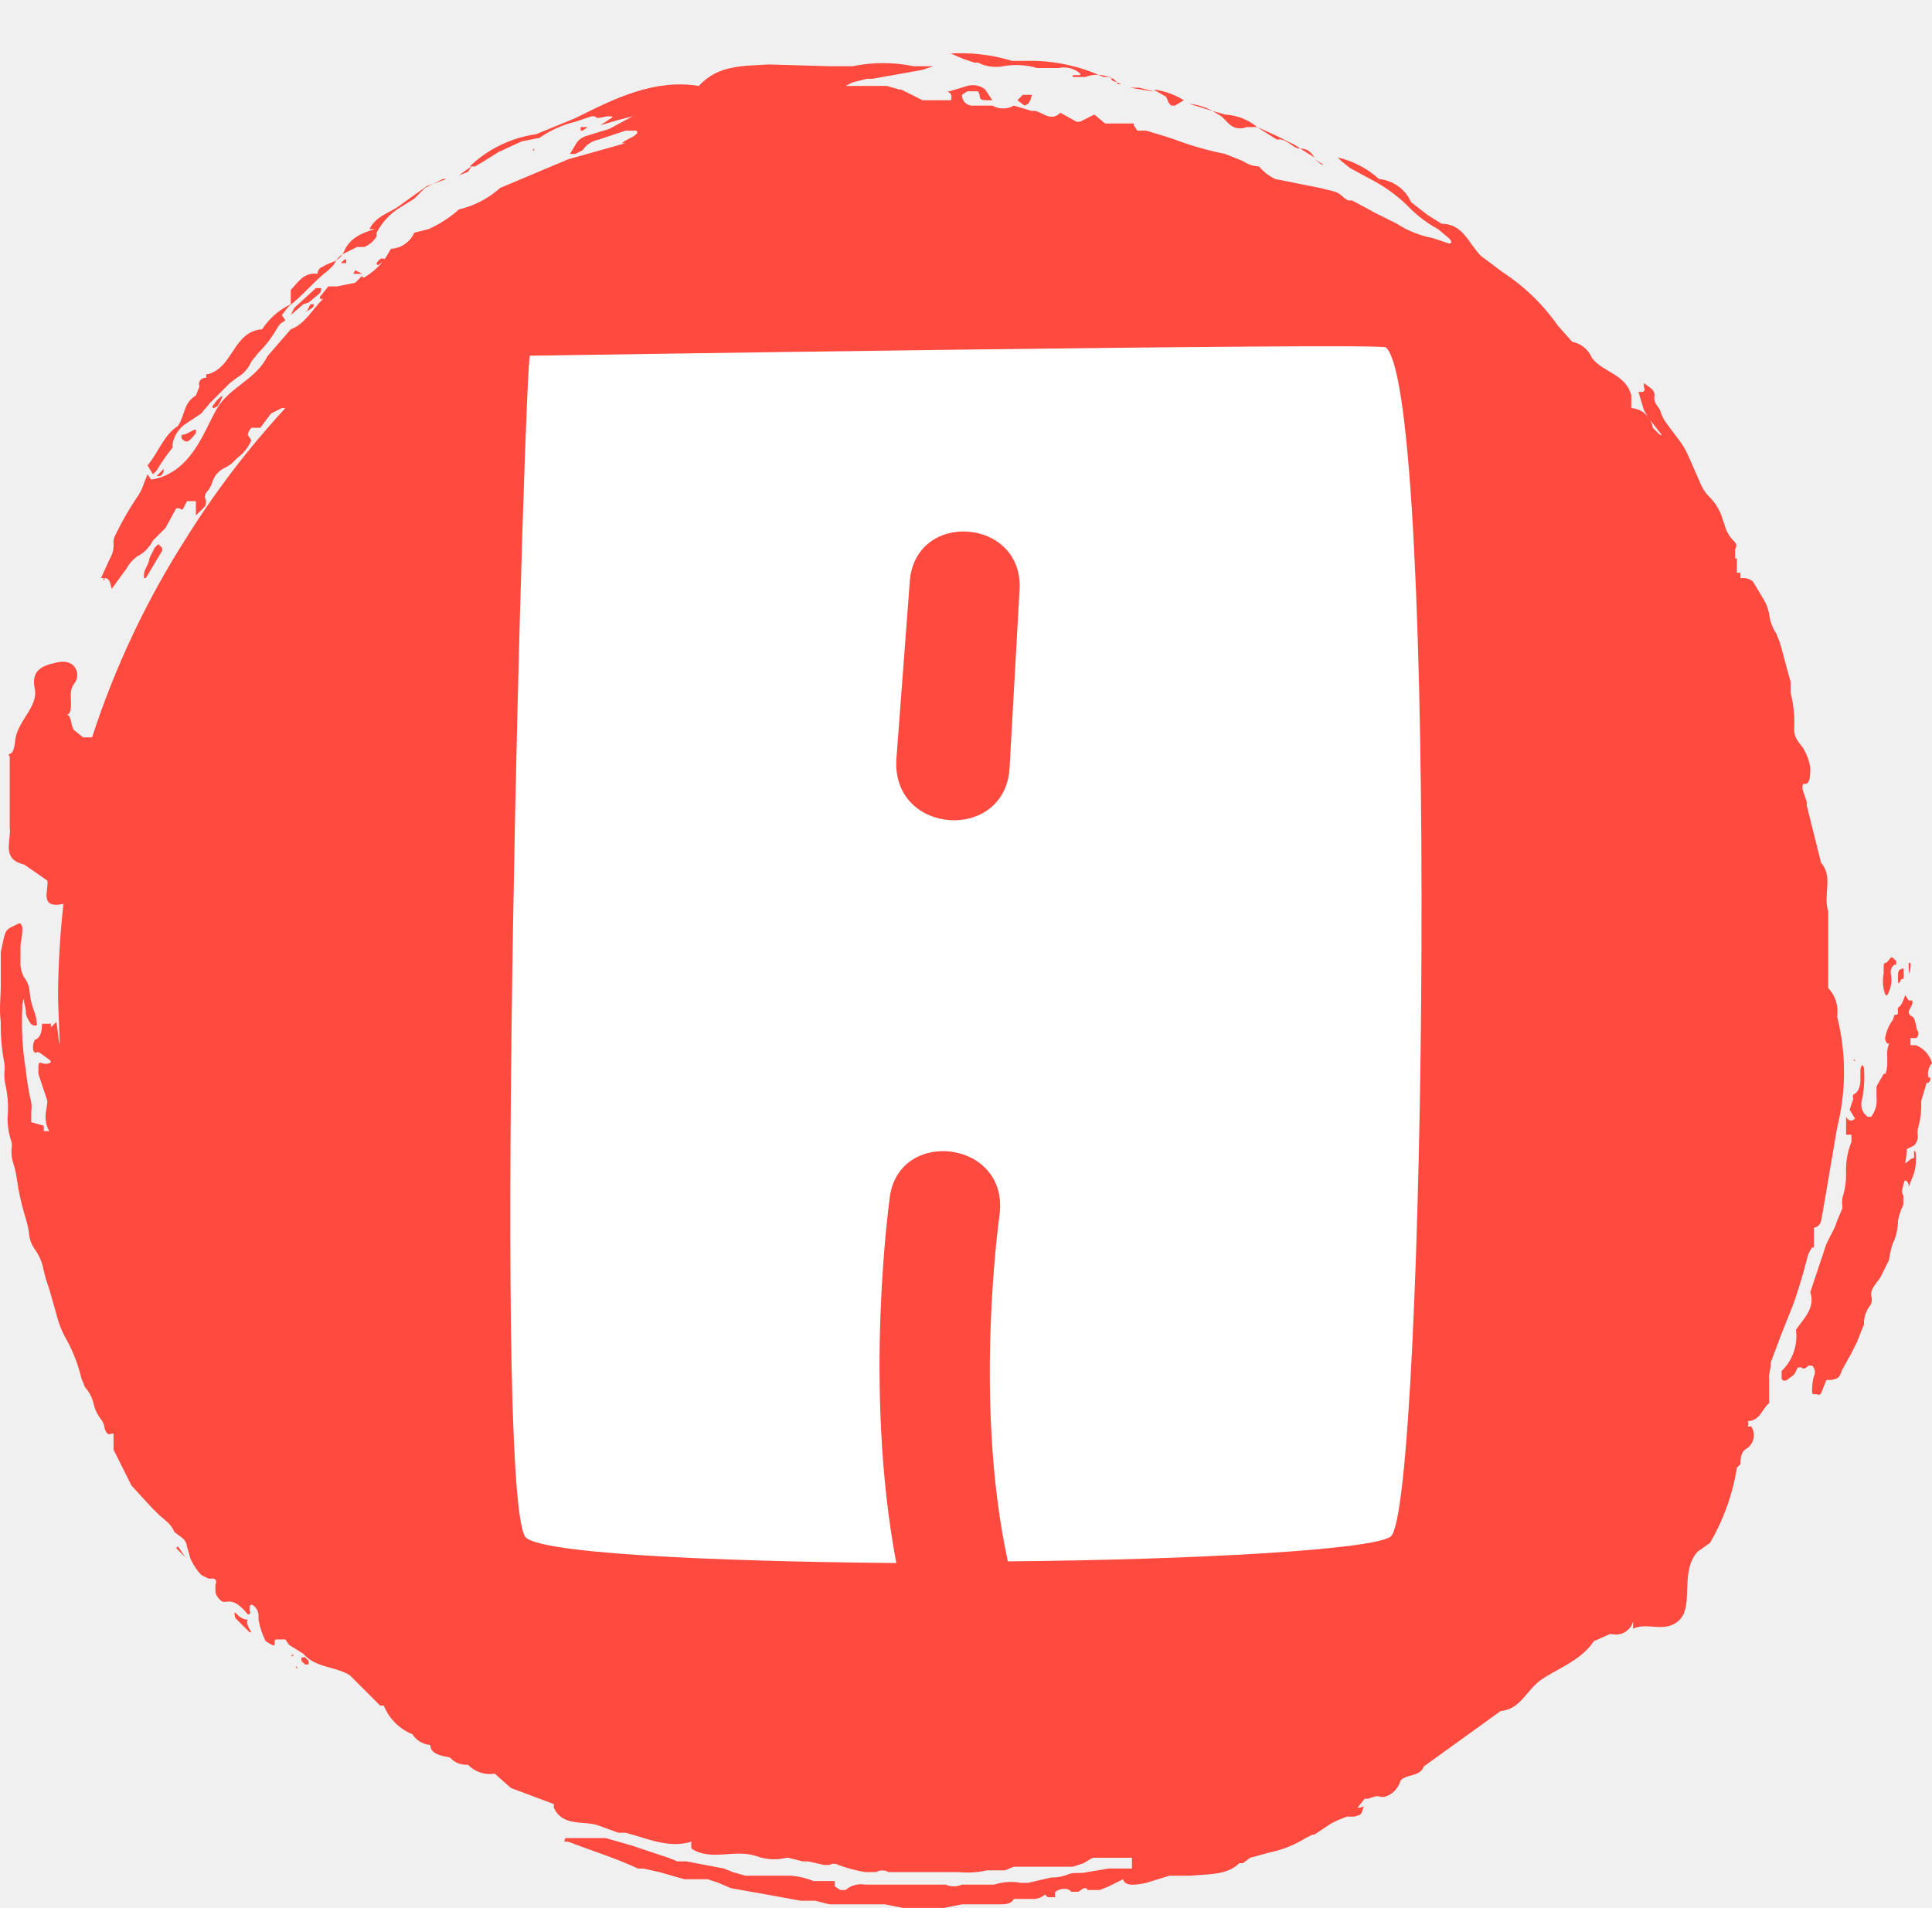
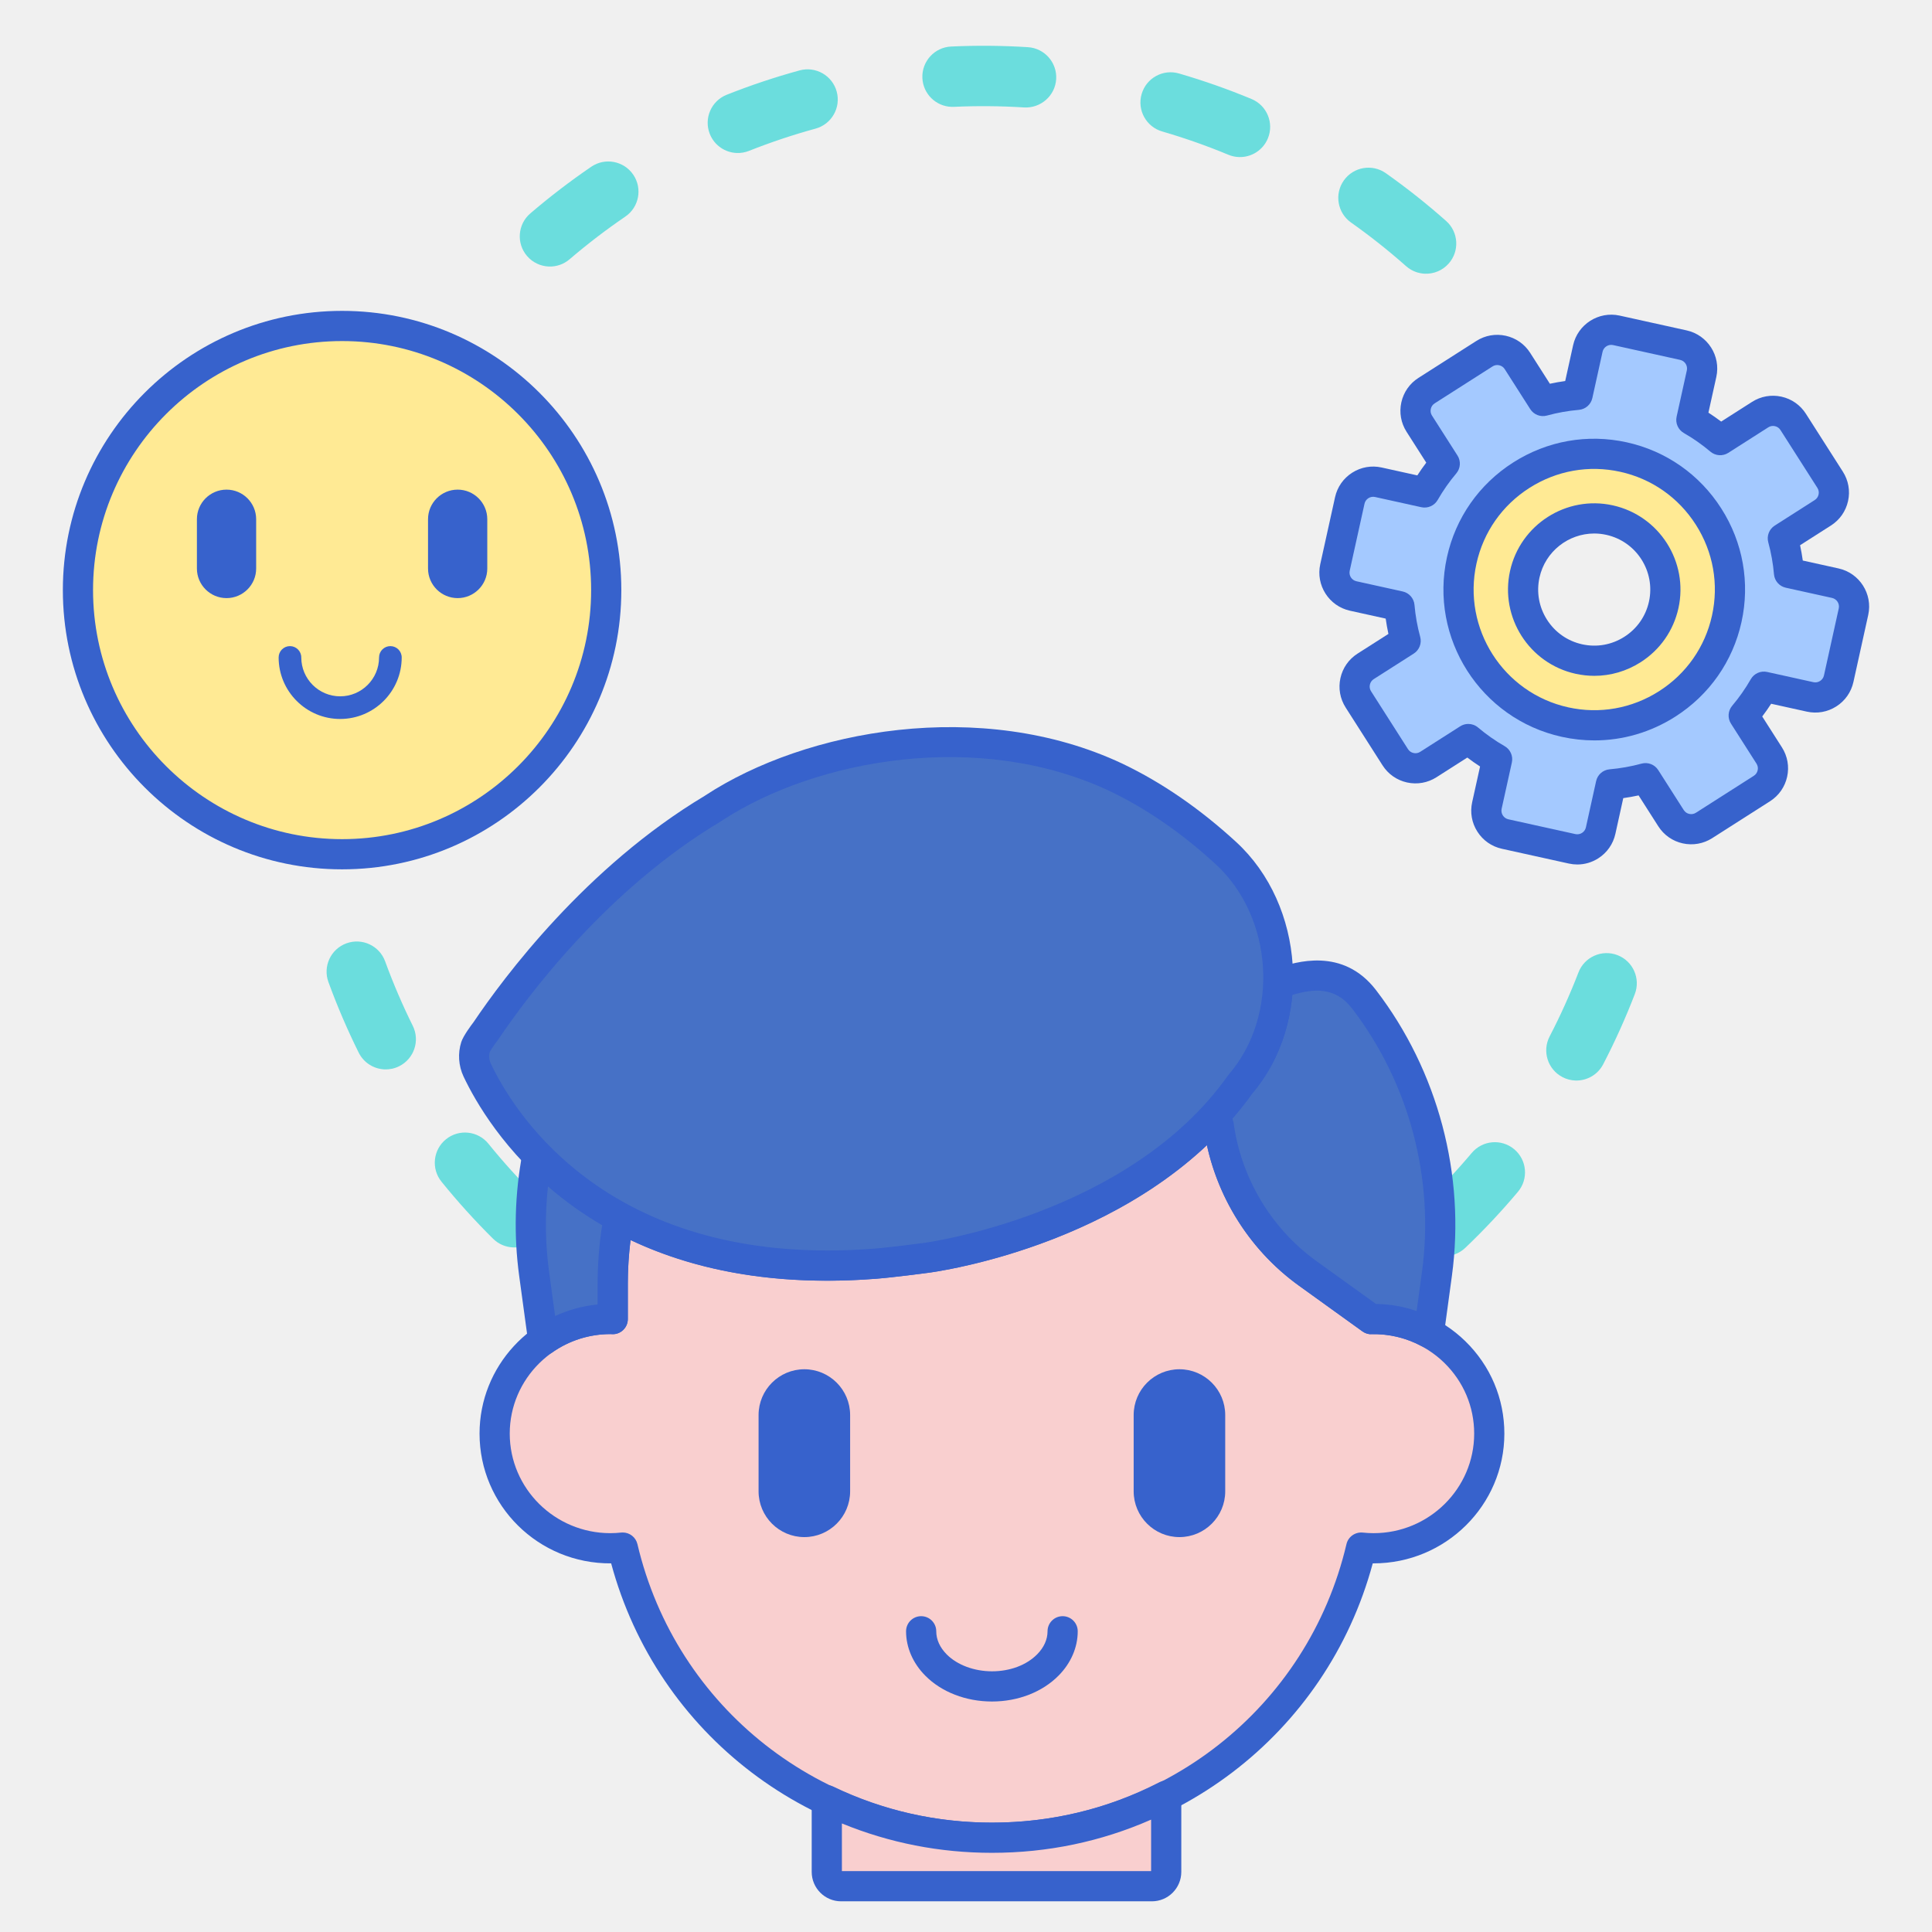
- <svg xmlns="http://www.w3.org/2000/svg" width="308.761" height="304.916" viewBox="0 0 106.008 104.687" class="css-1j8o68f" version="1.1" id="svg23">
-   <defs id="SvgjsDefs2684" />
-   <g id="SvgjsG2685" featurekey="rootContainer" transform="matrix(0.9820593,0,0,0.9820593,-0.05456052,0)" fill="#ff4a3f">
-     <g id="g17">
-       <path d="M19.8 15.3h.5l-.4-.2zm.5.1zm.8-.7c0 .1 0 .1.1.1l.4-.3c-.2-.1-.3-.1-.5.2zm.4-.2zm-4.1 2.3zm-.2.6l.3-.2c.1-.1.1-.2.1-.2h-.2l-.2.4c-.1-.1-.1 0 0 0zm2.2-2.9h-.1l-.2.2h.3zm-2.1 2.4l.6-.5c.1-.1.1-.2.1-.3h-.3l-1.2 1.1-.2.4.7-.6zm-1.1.8z" id="path3" />
-       <path d="M9.7 25v-.2a1.7 1.7 0 0 1 .7-1.1l.9-.6.5-.6.7-.7.4-.4.4-.3a1.9 1.9 0 0 0 .8-.9l.4-.5a5.9 5.9 0 0 0 1-1.3l.2-.3.3-.2-.2-.3.4-.5c.8-.6 1.4-1.4 2.2-2l.3-.3a1.4 1.4 0 0 1 .5-.6l.8-.4h.4a1.4 1.4 0 0 0 .7-.6V13a3.5 3.5 0 0 1 1.3-1.4l.8-.5.2-.2.4-.4 1-.5h.2l-1.1.4-1.4 1c-.6.5-1.4.6-1.8 1.4h.3c-.7.2-1.4.5-1.7 1.2s-.8.6-1.2.9a.4.4 0 0 0-.3.4c-.8-.1-1.1.5-1.5.9v.8a3.9 3.9 0 0 0-1.6 1.4c-1.6.1-1.6 2.1-3 2.5h-.1a.2.2 0 0 0 0 .2c-.3 0-.5.2-.4.5l-.2.5c-.7.4-.6 1.1-1 1.7-.8.5-1.1 1.5-1.7 2.2l.3.5.2-.2a11.6 11.6 0 0 1 .9-1.3zM53.9 3.3l.6.2h.2a2.2 2.2 0 0 0 1.4.2 4.1 4.1 0 0 1 1.9.1h1.2a1.4 1.4 0 0 1 1.2.3.1.1 0 0 1 0 .1H60a.1.1 0 0 0 0 .1h.7a1.8 1.8 0 0 1 1.3 0c.2 0 .1.1.2.2l.5.2h-.2c-.2-.4-.5-.4-.8-.4a9.7 9.7 0 0 0-4.3-.9h-.8A9.8 9.8 0 0 0 53 3h.2zm7.3 3.1zM50.3 4.7zm10.9 1.7h.2-.2zM19 14.7zm32.1-10zm17.6 2.2a.9.9 0 0 0 1 .2h.6a3.1 3.1 0 0 0-1.8-.7l-.7-.2.5.3zm-3.4-1.3c0 .1.1.2.2.3h.2l.5-.3a4.2 4.2 0 0 0-1.7-.6l.7.4zm7.4 2.7l.8.5c-.2-.3-.4-.5-.8-.5z" id="path5" />
-       <path d="M99 76.1l.6-1.6.6-1.5c.2-.5.6-1.8.8-2.6a1.7 1.7 0 0 1 .3-.7h.1v-1.1c.5-.1.4-.6.5-.9l.8-4.7a12.7 12.7 0 0 0 0-6.2 1.9 1.9 0 0 0-.5-1.6v-4.3c-.3-.9.3-1.9-.4-2.7L101 45a.4.4 0 0 0 0-.2l-.2-.6a.5.5 0 0 1 0-.4h.1c.3 0 .3-.5.3-.9a3 3 0 0 0-.4-1.1l-.3-.4a1.1 1.1 0 0 1-.2-.7 6.7 6.7 0 0 0-.2-2v-.6c-.2-.7-.4-1.5-.6-2.2l-.2-.5a2.5 2.5 0 0 1-.4-1.1 2.5 2.5 0 0 0-.3-.8l-.6-1a.8.8 0 0 0-.6-.2h-.1V32h-.2v-.8H97V31a.4.4 0 0 0 0-.1v-.2c.1-.2.1-.3-.1-.5a1.8 1.8 0 0 1-.4-.6l-.2-.6a2.9 2.9 0 0 0-.7-1.2 2.2 2.2 0 0 1-.5-.7l-.7-1.6a4.3 4.3 0 0 0-.6-1l-.6-.8a2.4 2.4 0 0 1-.4-.8l-.2-.3a.6.6 0 0 1-.1-.5.5.5 0 0 0-.2-.4l-.4-.3v.2c.1.2 0 .3-.1.3h-.2l.3 1 .3.5.7.9h-.1l-.2-.2-.2-.2a1.3 1.3 0 0 0-1.2-1.1v-.7c-.3-1.2-1.6-1.3-2.2-2.1a1.5 1.5 0 0 0-1.1-.9l-.8-.9a11.3 11.3 0 0 0-3.1-3l-.8-.6-.4-.3c-.7-.7-1-1.8-2.2-1.8l-.8-.5-.9-.7a2.2 2.2 0 0 0-1.8-1.3 5.1 5.1 0 0 0-2.3-1.2l.2.2.5.4 1.3.7a8.5 8.5 0 0 1 2.1 1.6 6.8 6.8 0 0 0 1.5 1.1l.6.5c.1.1.2.2.1.3H81l-.9-.3a5.6 5.6 0 0 1-2-.8l-1.2-.6-1.3-.7h-.2c-.3-.1-.4-.4-.8-.5l-.8-.2-2.5-.5a2.6 2.6 0 0 1-.9-.7 1.7 1.7 0 0 1-.9-.3l-1-.4a18.1 18.1 0 0 1-2.8-.8l-.6-.2-1-.3h-.5l-.2-.3v-.1h-1.6l-.6-.5-.4.2-.4.2h-.2l-.9-.5c-.6.6-1.1-.2-1.6-.1l-1-.3a1.2 1.2 0 0 1-1.2 0h-1.2a.6.6 0 0 1-.5-.6l.3-.2h.6a.7.7 0 0 1 .1.3c0 .2.2.2.5.2h.2l-.4-.6a1.1 1.1 0 0 0-1-.2l-1 .3H53c.3.2.2.3.2.5h-1.6l-.4-.2-.8-.4h-.1l-.7-.2h-2.3l.4-.2.8-.2h.3l1.7-.3 1.1-.2.6-.2h-1.1a8.4 8.4 0 0 0-3.4 0h-1.3L43 3.6c-1.4.1-2.8 0-3.9 1.2-2.5-.4-4.7.7-6.9 1.8l-2.2.9a6.7 6.7 0 0 0-3.7 1.8h.3l.5-.3.8-.5 1.3-.6 1-.2a6 6 0 0 1 2-.9l.9-.3h.2c.1.2.5 0 .7 0h.2c.1 0 .1.1 0 .1l-.6.4 1-.3.8-.2-1.3.7-1.3.4a1 1 0 0 0-.6.5l-.3.5h.3l.4-.2a1.4 1.4 0 0 1 .9-.6l1.5-.5h.5a.1.1 0 0 1 .1.2c-.2.2-.6.3-.8.5h.2l-3.2.9-3.8 1.6a5.2 5.2 0 0 1-2.3 1.2 6.6 6.6 0 0 1-1.7 1.1l-.8.2a1.5 1.5 0 0 1-1.3.9l-.3.5a3.7 3.7 0 0 1-1.2 1.1h-.1v-.1l-.2.2-.2.2-1 .2h-.5l-.4.5c-.1.1-.1.2 0 .2h.1c-.6.6-1 1.4-1.8 1.7L15 19.9c-.6 1.2-1.8 1.6-2.6 2.6s-1.4 3.9-3.9 4.3l-.2-.3-.2.5a2.7 2.7 0 0 1-.4.8 16.9 16.9 0 0 0-1.2 2.1.8.8 0 0 0-.1.5 1.4 1.4 0 0 1-.2.8l-.5 1.1h.2c.3 0 .3.3.4.6l.8-1.1a2.2 2.2 0 0 1 .6-.7 2 2 0 0 0 .9-.9l.3-.3.4-.4.6-1.1h.2c.1.1.1.1.2 0l.2-.4h.5v.8l.5-.5a.5.5 0 0 0 0-.5.4.4 0 0 1 .1-.3 1.5 1.5 0 0 0 .3-.5 1.3 1.3 0 0 1 .8-.9l.3-.2.3-.3a2.4 2.4 0 0 0 .8-1l-.2-.3c0-.1.1-.3.2-.4h.5l.6-.8.6-.3h.2a48.8 48.8 0 0 0-5.5 7.2h-.1.1a48.4 48.4 0 0 0-5.3 11.2h-.5l-.5-.4c-.2-.2-.1-.7-.4-.9h.1c.3-.5-.1-1.2.3-1.7s.1-1.4-.9-1.2-1.5.5-1.3 1.5-1 1.8-1.1 2.9-.5.5-.3.9v3.9c.1.8-.5 1.8.8 2.1l1.3.9c.1.5-.5 1.6.9 1.3a49.2 49.2 0 0 0-.3 5c0 1.1.1 2.2.1 3.3v-.4c-.1-.4-.1-.8-.2-1.3l-.3.3v-.2h-.5c0 .5-.1.8-.4.9a.9.9 0 0 0-.1.5c0 .1.1.3.2.2s.4.2.7.4-.2.3-.4.2-.2.1-.2.3v.3l.5 1.5c0 .3-.1.6-.1.9a1.7 1.7 0 0 0 .2.8h-.3v-.3l-.7-.2v-.6a1.5 1.5 0 0 0 0-.5 14.6 14.6 0 0 1-.3-1.8 16.6 16.6 0 0 1-.2-3.5.9.9 0 0 1 .1-.5v.2a2.9 2.9 0 0 1 .1.5.8.8 0 0 0 .1.4c.1.2.2.4.4.4s.1-.1.1-.2a2.1 2.1 0 0 0-.1-.5 4.2 4.2 0 0 1-.3-1.3 1.5 1.5 0 0 0-.3-.7 1.6 1.6 0 0 1-.2-.9v-.8c0-.3.1-.6.1-.9a.5.5 0 0 0-.1-.4h-.1c-.8.4-.7.2-1 1.6V55c0 .7-.1 1.4 0 2.1a10.8 10.8 0 0 0 .2 2.3 1.8 1.8 0 0 1 0 .5 3.1 3.1 0 0 0 .1.9 5.9 5.9 0 0 1 .1 1.3 3.9 3.9 0 0 0 .2 1.7 1.2 1.2 0 0 1 0 .4 2.1 2.1 0 0 0 .1.8 4.9 4.9 0 0 1 .2.9 14 14 0 0 0 .5 2.2 5 5 0 0 1 .2 1 1.7 1.7 0 0 0 .3.7 2.9 2.9 0 0 1 .5 1.2 8.5 8.5 0 0 0 .3 1l.4 1.4a5.4 5.4 0 0 0 .6 1.5 8.5 8.5 0 0 1 .8 2.1l.2.5a2.1 2.1 0 0 1 .5 1 2.1 2.1 0 0 0 .4.8 1 1 0 0 1 .2.5c.1.3.2.4.4.3h.1v.9l.5 1 .5 1 1.1 1.2.4.4c.3.3.7.5.9 1l.4.3a.7.7 0 0 1 .3.5l.2.7a3.3 3.3 0 0 0 .6.9l.4.2h.3a.2.2 0 0 1 .1.3 2.5 2.5 0 0 0 0 .5.9.9 0 0 0 .4.5h.2c.4-.1.8.2 1.2.7h.1c0-.1.1-.1 0-.2v-.2c0-.1.1-.2.2-.1a.7.7 0 0 1 .3.6v.2a4.3 4.3 0 0 0 .4 1.2c.5.3.5.3.5.1s0-.2.2-.2h.4l.2.3.8.5c.7.8 1.8.7 2.6 1.2l1.7 1.7h.2a2.9 2.9 0 0 0 1.6 1.6 1.3 1.3 0 0 0 1 .6c0 .5.6.6 1.1.7a1.2 1.2 0 0 0 .8.4h.2a1.7 1.7 0 0 0 1.5.5l.9.8 2.4.9v.2c.5 1.1 1.7.7 2.5 1l1.1.4h.4c1.2.3 2.4.9 3.7.5a.7.7 0 0 0 0 .4c1.1.7 2.4 0 3.6.4a2.9 2.9 0 0 0 1.7.1h.1l.8.2h.3l.9.2h.3a.5.5 0 0 1 .5 0 7.9 7.9 0 0 0 1.5.4h.6a.7.7 0 0 1 .7 0h3.9a5 5 0 0 0 1.6-.1h1l.5-.2H60l.6-.2.5-.3h2.2v.6H62l-1.2.2c-.4.1-.7 0-1 .1a2.4 2.4 0 0 1-1 .2l-1.3.3h-.4a3.1 3.1 0 0 0-1.5.1h-1.8a1.1 1.1 0 0 1-.9 0h-4.5a1.3 1.3 0 0 0-1.1.3H47l-.3-.2v-.3h-1.2a4.1 4.1 0 0 0-1.3-.3h-2.5l-.7-.2-.5-.2-2.1-.4h-.5l-.5-.2-2.1-.7-1.4-.4h-2.2c-.1 0-.1.1-.1.2h.2c1.3.5 2.6.9 3.9 1.5h.3l.9.2 1.4.4h1.3l.6.2.7.3 1.7.3 1.1.2 1.1.2h.8l.8.2h3.1l1 .2h2.3l1-.2H56c.4 0 .6-.1.7-.3h1a1 1 0 0 0 .8-.3c-.1.1 0 .1.1.2h.4v-.2c0-.1 0-.1.2-.2s.6-.1.7.1h.4l.3-.2c.2 0 .2 0 .2.1h.7l.5-.2.8-.4c.1.3.4.4 1.3.2l1.3-.4h1.2c.9-.1 2 0 2.7-.7h.2l.4-.3 1.1-.3a6.1 6.1 0 0 0 2-.8l.4-.2h.1l.9-.6.4-.2.5-.2h.4c.4-.1.4-.1.5-.4s0-.1-.2-.1h-.1l.4-.5h.2c.3-.1.5-.2.7-.1h.2a1.3 1.3 0 0 0 .9-.9c.3-.4 1.1-.2 1.3-.8l4.3-3.1c1.1-.1 1.4-1.1 2.2-1.7s2.3-1.1 3-2.2l.9-.4h.1a1 1 0 0 0 1.2-.7v.4c.8-.4 1.8.3 2.6-.5s0-2.7 1-3.8l.7-.5a12.1 12.1 0 0 0 1.5-4.2l.2-.2c0-.3 0-.7.4-.9a.9.9 0 0 0 .2-1.2h-.2a.3.3 0 0 0 0-.3c.7 0 .8-.7 1.2-1V77a.5.5 0 0 1 0-.2 3.8 3.8 0 0 0 .1-.7zM5.9 32.2z" id="path7" />
-       <path d="M26.4 9.3l-.3.2-.4.3.5-.2zm6.1-2h.1l.3-.2h-.4zm-2.6 1l-.1.1h.1v-.1zm-1.5 1.4zm1.3-.2zm-6.3 3.1zM9.2 26.2l-.4.4H9a.4.4 0 0 0 .2-.4zm3-3.5a2.1 2.1 0 0 0 .3-.6 1.5 1.5 0 0 0-.5.5c-.1.1-.1.2 0 .2zM11 24.2V24c-.2 0-.5.3-.8.3v.2c.3.3.4.2.8-.3zm3 66.2zM73.9 9.2h.1l-.5-.3zm-2.5-1.4c.5-.1.8.4 1.2.5h.1l-.3-.2-1-.5-1.1-.5.3.2zM52.8 3.1zm11.7 2h-.1l-1.2-.2h.5zm2 .7l1.3.4a3.3 3.3 0 0 0-1.3-.4zm-9 0a1 1 0 0 0 .2-.5h-.5l-.3.3.4.3zm9 1.6zM49.9 4.2zm2.9.7zM48.5 4zm13.8 2.1a.5.5 0 0 0 0 .1zm44.8 52.3h-.3V58h.3c.1 0 .2-.3.1-.4s-.1-.7-.3-.8a.3.3 0 0 1-.2-.3l.2-.4a.4.4 0 0 0 0-.2h-.2l-.2-.3c-.1.3-.2.6-.4.7a.5.5 0 0 0 0 .2c0 .1 0 .2-.1.2h-.1a1.1 1.1 0 0 1-.1.3 2.3 2.3 0 0 0-.4.9.4.4 0 0 0 .1.4h.1a1.7 1.7 0 0 0-.1.8v.4a1.8 1.8 0 0 1-.1.5h-.1l-.4.7v.6a1.5 1.5 0 0 1-.3 1.1h-.2l-.2-.2a.9.9 0 0 1-.1-.8 6.5 6.5 0 0 0 .1-1.7c0-.1-.1-.2-.1-.2a.5.5 0 0 0-.1.3v.6c0 .2-.1.6-.3.7s-.1.2-.1.3l-.2.6.3.5c-.2.2-.4.1-.5-.1v1h.3v.4a4.2 4.2 0 0 0-.3 1.4 3.3 3.3 0 0 0 0 .4 4 4 0 0 1-.2 1.3 2 2 0 0 0 0 .6l-.3.7a3.2 3.2 0 0 1-.3.7l-.3.6-.9 2.7c.3.9-.4 1.5-.8 2.1a2.7 2.7 0 0 1-.8 2.3v.4c0 .1.1.2.3.1l.4-.3.2-.4h.2c.1.1.2.1.4-.1h.2a.5.5 0 0 1 .1.6 2.9 2.9 0 0 0-.1.8c0 .1 0 .2.1.2h.2c.1.1.2 0 .3-.3l.2-.5h.3c.4-.1.4-.1.6-.6l.5-.9.3-.6.4-1a1.6 1.6 0 0 1 .3-1 .6.6 0 0 0 .1-.6c0-.2 0-.3.2-.6l.3-.4.5-1a4.7 4.7 0 0 1 .2-.9 3 3 0 0 0 .3-1.3 3.8 3.8 0 0 1 .3-.9v-.5c-.1-.2-.1-.2 0-.6s.1-.2.2-.2a.4.4 0 0 1 .1.3l.2-.5a2.3 2.3 0 0 0 .2-.9v-.3c0-.1 0-.3-.1-.3v.4c-.2 0-.3.2-.5.3a6.4 6.4 0 0 0 .1-.8l.4-.2a.7.7 0 0 0 .2-.6 1.4 1.4 0 0 1 0-.3 4.8 4.8 0 0 0 .2-1.4v-.2l.3-1h.1a.3.3 0 0 0 .1-.3h-.1a.9.9 0 0 1 .2-.8 1.5 1.5 0 0 0-.9-1zm-1.2 7.8zm-.2-9.9zm0 0zM9.1 30.8a.3.3 0 0 0 0-.2l-.2-.2-.2.2-.3.6c0 .3-.3.6-.3.9v.2h.1zm96.3 24.8h.1a1.7 1.7 0 0 0 .2-1.2.5.5 0 0 1 .2-.5h.1v-.2l-.2-.2h-.1c-.1.1-.2.3-.3.3s-.1.1-.1.3v.3a2.2 2.2 0 0 0 .1 1.2zM13.2 90.1c-.1 0 0 .2 0 .3l.8.8h.1c-.2-.3-.3-.6-.2-.7a.9.9 0 0 1-.5-.2zm.8.3zm92.3-35.7h.1a2 2 0 0 0 0-.6c-.3.1-.3.1-.3.6s.1.1.2 0z" id="path9" />
-       <path d="M106.7 62a.6.6 0 0 0 .1-.5c0-.1-.1-.2-.1-.1h-.2v.2c0 .4.1.5.2.4zm.1-8.2h-.1v.6a1 1 0 0 0 .1-.6zM17.1 92.6h-.2v.2l.2.2h.2v-.2zm86.6-33.3c0-.1 0-.1-.1-.1zM9.9 86.5l.5.5-.4-.6z" id="path11" />
-       <circle cx="10.5" cy="87.1" transform="rotate(-24.8 10.4 87.159)" id="circle13" />
-       <path d="M9.7 30.1h-.1v.2-.2h.1zm83.2-6.6l-.2-.3h-.1zm-14.7 77.1zM5.9 32.2zm-.1.2a.3.3 0 0 0 .1-.2v.2zm1.9-4.9zM61.5 2.4zm42.8 58.2v.1-.1zM16.4 92.5h-.1c.1.1.2 0 .1-.1zm.2.7h.1l-.1-.1v.1zm73.9-71.3zm15.2 34.4zM14.6 91.7zm92.1-37zm-.8 11.4zM34.6 0z" id="path15" />
+ <svg xmlns="http://www.w3.org/2000/svg" version="1.1" id="Layer_1" x="0px" y="0px" viewBox="0 0 256 256" style="enable-background:new 0 0 256 256;" xml:space="preserve">
+   <style type="text/css">
+ 	.st0{fill:#4671C6;}
+ 	.st1{fill:#F9CFCF;}
+ 	.st2{fill:#F9A7A7;}
+ 	.st3{fill:#A4C9FF;}
+ 	.st4{fill:#3762CC;}
+ 	.st5{fill:#E0EBFC;}
+ 	.st6{fill:#6BDDDD;}
+ 	.st7{fill:#B9BEFC;}
+ 	.st8{fill:#FFEA92;}
+ 	.st9{fill:#EAA97D;}
+ 	.st10{fill:#FFEA94;}
+ 	.st11{fill:#FFE164;}
+ 	.st12{fill:#FFDC85;}
+ 	.st13{fill:#FFFFFF;}
+ 	.st14{fill:#383838;}
+ </style>
+   <g>
+     <g>
+       <path class="st6" d="M67.994,165.289c-0.967-0.036-1.924-0.422-2.666-1.157c-2.402-2.38-4.698-4.92-6.825-7.548    c-1.39-1.717-1.125-4.236,0.592-5.625c1.717-1.391,4.237-1.125,5.625,0.592c1.945,2.402,4.043,4.724,6.239,6.901    c1.569,1.555,1.58,4.087,0.024,5.656C70.165,164.935,69.073,165.329,67.994,165.289z M191.255,166.443    c-1.005-0.038-1.996-0.452-2.745-1.236c-1.525-1.598-1.465-4.13,0.133-5.655c2.239-2.136,4.382-4.418,6.369-6.78    c1.421-1.691,3.943-1.911,5.635-0.487c1.691,1.422,1.909,3.945,0.487,5.635c-2.174,2.587-4.519,5.083-6.969,7.42    C193.352,166.116,192.296,166.482,191.255,166.443z M50.966,141.699c-1.418-0.053-2.764-0.861-3.438-2.222    c-1.502-3.03-2.852-6.176-4.011-9.352c-0.757-2.076,0.312-4.371,2.386-5.129c2.074-0.756,4.371,0.31,5.129,2.386    c1.059,2.9,2.29,5.774,3.662,8.541c0.982,1.978,0.173,4.379-1.807,5.36C52.27,141.591,51.61,141.723,50.966,141.699z     M208.732,143.173c-0.572-0.021-1.148-0.166-1.691-0.448c-1.96-1.017-2.725-3.431-1.707-5.393c1.426-2.748,2.711-5.6,3.82-8.478    c0.794-2.062,3.111-3.087,5.17-2.294c2.062,0.794,3.088,3.109,2.294,5.17c-1.214,3.152-2.622,6.277-4.185,9.287    C211.698,142.437,210.23,143.229,208.732,143.173z M72.723,35.315c-1.076-0.04-2.134-0.513-2.889-1.395    c-1.437-1.678-1.242-4.204,0.435-5.64c2.569-2.201,5.288-4.282,8.08-6.187c1.825-1.246,4.313-0.775,5.558,1.05    c1.245,1.825,0.775,4.313-1.05,5.558c-2.552,1.741-5.037,3.644-7.384,5.654C74.678,35.037,73.693,35.351,72.723,35.315z     M188.812,36.268c-0.894-0.033-1.782-0.365-2.502-1.004c-2.311-2.049-4.763-3.993-7.288-5.777    c-1.804-1.275-2.234-3.771-0.959-5.575c1.274-1.805,3.771-2.233,5.575-0.959c2.765,1.953,5.449,4.081,7.979,6.325    c1.653,1.465,1.805,3.993,0.339,5.646C191.13,35.856,189.966,36.311,188.812,36.268z M97.623,20.272    c-1.536-0.057-2.967-1.002-3.57-2.523c-0.815-2.053,0.189-4.378,2.242-5.193c3.143-1.248,6.392-2.333,9.657-3.228    c2.127-0.58,4.331,0.672,4.914,2.803c0.583,2.131-0.672,4.33-2.803,4.914c-2.981,0.815-5.947,1.807-8.817,2.946    C98.713,20.203,98.161,20.292,97.623,20.272z M164.152,20.811c-0.463-0.017-0.931-0.116-1.384-0.304    c-2.857-1.188-5.809-2.226-8.771-3.087c-2.122-0.617-3.342-2.836-2.725-4.957c0.616-2.121,2.831-3.348,4.957-2.725    c3.246,0.943,6.48,2.081,9.608,3.382c2.04,0.847,3.007,3.188,2.159,5.228C167.337,19.935,165.774,20.872,164.152,20.811z     M126.062,14.158c-2.057-0.077-3.745-1.72-3.842-3.813c-0.101-2.206,1.605-4.078,3.812-4.18c3.37-0.156,6.808-0.128,10.175,0.087    c2.205,0.139,3.88,2.04,3.741,4.244c-0.138,2.206-2.064,3.865-4.244,3.741c-3.077-0.194-6.223-0.223-9.303-0.08    C126.287,14.162,126.174,14.163,126.062,14.158z" />
+     </g>
+     <g>
+       <path class="st1" d="M181.687,174.785l-8.403-6.05c-6.629-4.773-10.812-12.013-11.833-19.855l-0.361-1.194    c-14.471,15.93-38.402,18.99-38.402,18.99s-4.503,0.6-6.801,0.776c-14.905,1.144-25.89-1.803-33.902-6.165    c-0.514,2.856-0.797,5.791-0.797,8.793v4.705c-0.107-0.002-0.21-0.016-0.318-0.016c-8.467,0-15.33,6.802-15.33,15.192    c0,8.39,6.864,15.192,15.33,15.192c0.556,0,1.104-0.033,1.645-0.09c5.185,22.03,25.113,38.445,48.922,38.445    s43.737-16.416,48.922-38.445c0.541,0.057,1.089,0.09,1.645,0.09c8.467,0,15.33-6.802,15.33-15.192    C197.335,181.319,190.1,174.562,181.687,174.785z" />
+     </g>
+     <g>
+       <path class="st4" d="M131.438,245.509c-23.841,0-44.352-15.688-50.457-38.355c-9.646,0.071-17.439-7.677-17.439-17.192    c0-8.916,6.878-16.27,15.647-17.111v-2.77c0-3.014,0.278-6.091,0.828-9.147c0.114-0.633,0.524-1.172,1.104-1.45    c0.58-0.276,1.259-0.259,1.82,0.047c9.021,4.912,20.056,6.903,32.793,5.929c2.216-0.17,6.646-0.759,6.69-0.765    c0.241-0.031,23.397-3.175,37.186-18.352c0.484-0.533,1.217-0.766,1.921-0.606c0.703,0.159,1.266,0.684,1.475,1.373l0.36,1.193    c0.031,0.104,0.054,0.212,0.068,0.319c0.965,7.405,4.98,14.145,11.018,18.491l7.876,5.67c4.38,0.063,8.654,1.834,11.82,4.918    c3.345,3.257,5.187,7.611,5.187,12.261c0,9.479-7.774,17.192-17.33,17.192c-0.036,0-0.073,0-0.109,0    C175.79,229.821,155.279,245.509,131.438,245.509z M82.518,203.063c0.917,0,1.73,0.631,1.945,1.542    c5.114,21.728,24.431,36.903,46.975,36.903s41.861-15.176,46.976-36.903c0.23-0.981,1.155-1.63,2.156-1.531    c0.506,0.054,0.976,0.079,1.436,0.079c7.351,0,13.33-5.918,13.33-13.192c0-3.562-1.412-6.897-3.977-9.396    c-2.565-2.498-6.078-3.87-9.618-3.781c-0.436,0.036-0.867-0.12-1.222-0.376l-8.403-6.05c-6.219-4.477-10.569-11.164-12.197-18.629    c-14.824,13.951-36.027,16.809-36.976,16.93c-0.176,0.023-4.575,0.608-6.901,0.787c-12.374,0.951-23.288-0.772-32.494-5.124    c-0.238,1.932-0.358,3.859-0.358,5.758v4.705c0,0.537-0.216,1.051-0.599,1.427s-0.884,0.579-1.438,0.573    c-0.083-0.002-0.166-0.007-0.248-0.013c-0.002,0-0.004,0-0.006,0c-7.38,0-13.356,5.916-13.356,13.188    c0,7.274,5.979,13.192,13.33,13.192c0.46,0,0.93-0.025,1.436-0.079C82.378,203.067,82.447,203.063,82.518,203.063z" />
+     </g>
+     <g>
+       <path class="st4" d="M131.448,225.458c-3.462,0-6.686-1.248-8.844-3.424c-1.642-1.655-2.546-3.744-2.546-5.882    c0-1.104,0.896-2,2-2s2,0.896,2,2c0,1.091,0.479,2.151,1.386,3.065c1.392,1.402,3.636,2.24,6.004,2.24    c2.382,0,4.559-0.817,5.971-2.24c0.906-0.914,1.386-1.975,1.386-3.065c0-1.104,0.896-2,2-2s2,0.896,2,2    c0,2.138-0.904,4.227-2.546,5.882C138.101,224.21,134.89,225.458,131.448,225.458z" />
+     </g>
+     <g>
+       <path class="st4" d="M106.581,203.674c-3.345,0-6.066-2.721-6.066-6.065v-10.11c0-3.345,2.721-6.066,6.066-6.066    c3.344,0,6.065,2.721,6.065,6.066v10.11C112.646,200.953,109.925,203.674,106.581,203.674z" />
+     </g>
+     <g>
+       <path class="st4" d="M156.283,203.674c-3.345,0-6.066-2.721-6.066-6.065v-10.11c0-3.345,2.721-6.066,6.066-6.066    c3.344,0,6.065,2.721,6.065,6.066v10.11C162.349,200.953,159.628,203.674,156.283,203.674z" />
+     </g>
+     <g>
+       <path class="st0" d="M71.197,153.126c-0.969,5.122-1.138,10.409-0.42,15.673l1.2,8.804c2.51-1.777,5.574-2.834,8.894-2.834    c0.107,0,0.211,0.014,0.318,0.016v-4.705c0-3.002,0.287-5.935,0.802-8.791C77.517,158.854,73.974,155.982,71.197,153.126z" />
+     </g>
+     <g>
+       <path class="st4" d="M71.977,179.603c-0.271,0-0.541-0.055-0.797-0.165c-0.641-0.279-1.091-0.872-1.185-1.564l-1.2-8.804    c-0.735-5.402-0.589-10.892,0.438-16.315c0.139-0.733,0.674-1.328,1.389-1.543c0.714-0.217,1.49-0.014,2.01,0.521    c2.996,3.081,6.467,5.706,10.315,7.801c0.757,0.412,1.165,1.264,1.013,2.111c-0.512,2.835-0.771,5.674-0.771,8.437v4.705    c0,0.54-0.219,1.057-0.605,1.434c-0.388,0.376-0.921,0.592-1.449,0.565c-0.077-0.002-0.153-0.007-0.229-0.013    c-0.006,0-0.012,0-0.017,0c-2.811,0-5.48,0.853-7.756,2.464C72.789,179.478,72.384,179.603,71.977,179.603z M72.61,157.21    c-0.411,3.78-0.362,7.573,0.147,11.319l0.798,5.853c1.776-0.827,3.675-1.344,5.633-1.532v-2.77c0-2.541,0.201-5.138,0.599-7.737    C77.224,160.848,74.822,159.13,72.61,157.21z" />
+     </g>
+     <g>
+       <path class="st0" d="M180.743,132.413c-3.869-5.043-9.399-2.679-11.416-2.068c-0.166,5.066-1.947,9.796-4.98,13.318    c-1.014,1.433-2.112,2.77-3.262,4.035c0.2,0.644,0.367,1.181,0.367,1.182c1.021,7.842,5.203,15.083,11.833,19.855l8.403,6.05    c2.755-0.067,5.347,0.588,7.648,1.831l1.066-7.818C192.164,155.867,188.687,142.768,180.743,132.413z" />
+     </g>
+     <g>
+       <path class="st4" d="M189.335,178.616c-0.327,0-0.654-0.08-0.951-0.24c-2.061-1.114-4.307-1.637-6.647-1.592    c-0.438,0.028-0.864-0.121-1.218-0.376l-8.403-6.05c-6.885-4.956-11.479-12.621-12.625-21.052c-0.062-0.2-0.181-0.583-0.315-1.015    c-0.21-0.677-0.047-1.414,0.43-1.939c1.183-1.301,2.2-2.558,3.109-3.844c0.036-0.053,0.076-0.103,0.117-0.151    c2.749-3.19,4.346-7.48,4.497-12.078c0.028-0.857,0.6-1.601,1.42-1.849c0.151-0.046,0.323-0.103,0.515-0.165    c2.366-0.773,8.65-2.826,13.067,2.931c8.21,10.702,11.874,24.506,10.052,37.873l-1.065,7.817c-0.089,0.65-0.49,1.216-1.076,1.513    C189.956,178.544,189.646,178.616,189.335,178.616z M182.328,172.782c1.857,0.025,3.658,0.34,5.383,0.938l0.708-5.192    c1.679-12.316-1.697-25.036-9.263-34.897v-0.001c-2.276-2.967-5.223-2.599-7.917-1.793c-0.439,4.936-2.3,9.524-5.314,13.058    c-0.789,1.111-1.648,2.2-2.608,3.304c0.038,0.152,0.069,0.294,0.091,0.427l0.027-0.004c0.965,7.405,4.98,14.145,11.018,18.491    L182.328,172.782z" />
+     </g>
+     <g>
+       <path class="st0" d="M162.428,113.025c-4.834-4.438-9.708-7.716-14.565-10.029l0.003,0c-18.784-8.84-41.268-3.835-53.337,4.092    l0.015-0.001c-15.64,9.304-26.528,24.107-30.177,29.53c-0.262,0.319-1.206,1.646-1.344,2.076c-0.315,0.983-0.26,2.107,0.206,3.093    c3.46,7.324,16.636,28.431,52.658,25.665c2.298-0.176,6.801-0.776,6.801-0.776s27.885-3.55,41.659-23.013    C171.895,134.897,170.63,120.555,162.428,113.025z" />
+     </g>
+     <g>
+       <path class="st4" d="M109.611,169.698c-32.729,0.002-45.07-20.455-48.19-27.057c-0.668-1.415-0.777-3.076-0.302-4.559    c0.265-0.828,1.321-2.239,1.621-2.631c3.994-5.928,14.89-20.576,30.628-29.992c0.021-0.015,0.042-0.029,0.063-0.044    c13.331-8.757,36.603-13.021,55.286-4.229c0.024,0.012,0.05,0.023,0.073,0.036c5.174,2.473,10.217,5.948,14.989,10.329l0,0    c9.156,8.405,10.147,23.962,2.145,33.343c-14.135,19.885-41.812,23.616-42.983,23.766c-0.175,0.022-4.574,0.607-6.9,0.786    C113.817,169.617,111.671,169.698,109.611,169.698z M64.908,139.37c-0.146,0.512-0.1,1.077,0.13,1.563    c2.856,6.046,14.197,24.762,44.614,24.764c1.949,0,3.973-0.076,6.082-0.238c2.217-0.171,6.646-0.759,6.69-0.765    c0.28-0.036,27.201-3.689,40.289-22.186c0.037-0.052,0.076-0.102,0.117-0.149c6.725-7.81,5.904-20.828-1.756-27.859l0,0    c-4.5-4.131-9.234-7.394-14.071-9.697c-0.019-0.009-0.036-0.018-0.054-0.026c-17.274-8.095-38.764-4.183-51.174,3.887    c-0.066,0.052-0.136,0.1-0.21,0.144c-15.166,9.023-25.71,23.236-29.54,28.928c-0.035,0.053-0.072,0.103-0.112,0.151    C65.689,138.159,65.074,139.05,64.908,139.37z M64.929,139.304c-0.001,0.002-0.002,0.004-0.002,0.006    C64.927,139.308,64.928,139.306,64.929,139.304z" />
+     </g>
+     <g>
+       <path class="st1" d="M131.438,243.509c-7.847,0-15.267-1.792-21.882-4.972v9.501c0,1.047,0.849,1.895,1.895,1.895h41.181    c1.047,0,1.895-0.849,1.895-1.895v-10.097C147.614,241.495,139.765,243.509,131.438,243.509z" />
+     </g>
+     <g>
+       <path class="st4" d="M152.632,251.934h-41.181c-2.148,0-3.896-1.747-3.896-3.896v-9.501c0-0.688,0.354-1.327,0.936-1.693    c0.582-0.365,1.313-0.406,1.931-0.109c6.591,3.168,13.662,4.774,21.016,4.774c7.813,0,15.274-1.799,22.176-5.346    c0.62-0.319,1.36-0.292,1.956,0.071c0.595,0.363,0.958,1.01,0.958,1.707v10.097C156.527,250.187,154.78,251.934,152.632,251.934z     M111.556,247.934h40.972v-6.824c-6.643,2.921-13.723,4.399-21.09,4.399c-6.903,0-13.576-1.309-19.882-3.894V247.934z" />
+     </g>
+     <g>
+       <path class="st3" d="M243.184,77.272l-6.132-1.354c-0.133-1.547-0.408-3.09-0.819-4.591l5.298-3.382    c0.714-0.455,1.207-1.161,1.39-1.987c0.183-0.827,0.032-1.676-0.423-2.39l-4.893-7.666c-0.455-0.714-1.161-1.208-1.988-1.391    c-0.827-0.183-1.675-0.031-2.389,0.424l-5.298,3.381c-1.188-1.004-2.472-1.903-3.819-2.676l1.354-6.132    c0.377-1.707-0.705-3.401-2.411-3.778l-8.881-1.962c-1.707-0.377-3.402,0.705-3.779,2.411l-1.354,6.133    c-1.548,0.133-3.09,0.407-4.591,0.818l-3.381-5.298c-0.455-0.714-1.162-1.208-1.988-1.391s-1.675-0.032-2.389,0.424l-7.667,4.893    c-0.714,0.455-1.207,1.162-1.39,1.988s-0.032,1.675,0.423,2.389l3.381,5.298c-1.005,1.188-1.903,2.472-2.676,3.819l-6.132-1.354    c-1.707-0.377-3.401,0.705-3.778,2.412l-1.961,8.881c-0.377,1.707,0.705,3.401,2.411,3.778l6.132,1.354    c0.133,1.547,0.408,3.09,0.819,4.591l-5.298,3.381c-0.714,0.456-1.207,1.162-1.39,1.988c-0.183,0.827-0.032,1.675,0.423,2.389    l4.893,7.667c0.456,0.714,1.162,1.207,1.988,1.39s1.675,0.032,2.389-0.423l5.298-3.382c1.188,1.005,2.472,1.903,3.819,2.677    l-1.354,6.132c-0.377,1.706,0.705,3.401,2.411,3.778l8.881,1.961c1.706,0.377,3.401-0.704,3.778-2.411l1.354-6.132    c1.548-0.134,3.09-0.408,4.591-0.818l3.381,5.298c0.455,0.714,1.161,1.208,1.988,1.39c0.827,0.183,1.675,0.032,2.389-0.423    l7.667-4.893c0.714-0.456,1.207-1.162,1.39-1.989c0.182-0.826,0.032-1.675-0.423-2.388l-3.381-5.299    c1.005-1.188,1.904-2.471,2.676-3.818l6.132,1.354c1.706,0.377,3.401-0.704,3.778-2.411l1.961-8.881    C245.973,79.344,244.891,77.649,243.184,77.272z M226.105,81.403c-1.81,8.194-9.949,13.389-18.143,11.579    c-8.195-1.811-13.389-9.949-11.579-18.144s9.949-13.389,18.144-11.579S227.915,73.209,226.105,81.403z" />
+     </g>
+     <g>
+       <path class="st10" d="M193.686,74.243c-2.138,9.681,3.999,19.297,13.68,21.435c9.682,2.138,19.298-3.999,21.436-13.68    c2.138-9.682-3.999-19.298-13.681-21.437C205.44,58.424,195.824,64.561,193.686,74.243z M220.449,80.154    c-1.121,5.076-6.163,8.293-11.239,7.172c-5.076-1.121-8.292-6.162-7.171-11.238c1.121-5.076,6.162-8.294,11.237-7.173    C218.352,70.037,221.57,75.078,220.449,80.154z" />
+     </g>
+     <g>
+       <path class="st4" d="M211.271,98.107c-1.442,0-2.896-0.157-4.337-0.476c-10.757-2.376-17.576-13.062-15.201-23.82l0,0    c1.149-5.204,4.263-9.653,8.767-12.527s9.85-3.823,15.054-2.675c5.204,1.149,9.653,4.263,12.527,8.766    c2.874,4.504,3.824,9.851,2.675,15.056c-1.149,5.203-4.263,9.652-8.766,12.526C218.732,97.035,215.035,98.107,211.271,98.107z     M195.639,74.675c-1.9,8.604,3.554,17.151,12.158,19.051c4.157,0.919,8.437,0.159,12.04-2.141    c3.603-2.299,6.093-5.856,7.012-10.018s0.159-8.438-2.141-12.04c-2.299-3.603-5.856-6.093-10.019-7.012    c-4.16-0.92-8.436-0.159-12.038,2.141C199.048,66.956,196.558,70.514,195.639,74.675L195.639,74.675z M211.26,89.551    c-0.825,0-1.656-0.09-2.481-0.271c-6.151-1.358-10.051-7.47-8.692-13.623c1.358-6.151,7.472-10.058,13.621-8.694    c6.153,1.359,10.053,7.471,8.694,13.624v-0.001c-0.657,2.978-2.438,5.521-5.013,7.165    C215.526,88.938,213.412,89.551,211.26,89.551z M211.244,70.692c-3.408,0-6.487,2.365-7.252,5.827    c-0.427,1.934-0.074,3.92,0.994,5.595s2.722,2.832,4.655,3.259c1.938,0.428,3.922,0.074,5.595-0.995    c1.675-1.068,2.832-2.722,3.259-4.654v-0.001c0.884-3.999-1.651-7.972-5.65-8.854C212.309,70.75,211.772,70.692,211.244,70.692z" />
+     </g>
+     <g>
+       <circle class="st10" cx="45.329" cy="78.192" r="35" />
+     </g>
+     <g>
+       <path class="st4" d="M30.017,79.253c-2.165,0-3.926-1.758-3.926-3.92v-6.534c0-2.162,1.761-3.92,3.926-3.92    c2.164,0,3.925,1.759,3.925,3.92v6.534C33.943,77.494,32.181,79.253,30.017,79.253z" />
+     </g>
+     <g>
+       <path class="st4" d="M60.642,79.253c-2.165,0-3.926-1.758-3.926-3.92v-6.534c0-2.162,1.761-3.92,3.926-3.92    c2.164,0,3.925,1.759,3.925,3.92v6.534C64.568,77.494,62.806,79.253,60.642,79.253z" />
+     </g>
+     <g>
+       <path class="st4" d="M45.074,95.267c-4.496,0-8.153-3.657-8.153-8.153c0-0.828,0.672-1.5,1.5-1.5s1.5,0.672,1.5,1.5    c0,2.842,2.312,5.153,5.153,5.153s5.153-2.312,5.153-5.153c0-0.828,0.672-1.5,1.5-1.5s1.5,0.672,1.5,1.5    C53.228,91.609,49.57,95.267,45.074,95.267z" />
+     </g>
+     <g>
+       <path class="st4" d="M45.329,115.192c-20.402,0-37-16.598-37-37s16.598-37,37-37s37,16.598,37,37S65.731,115.192,45.329,115.192z     M45.329,45.192c-18.196,0-33,14.804-33,33s14.804,33,33,33s33-14.804,33-33S63.525,45.192,45.329,45.192z" />
+     </g>
+     <g>
+       <path class="st4" d="M209.006,114.549c-0.373,0-0.749-0.041-1.123-0.123l-8.882-1.961c-1.347-0.298-2.498-1.104-3.241-2.268    c-0.743-1.165-0.988-2.549-0.691-3.896l1.047-4.737c-0.578-0.374-1.142-0.769-1.689-1.184l-4.091,2.611    c-1.165,0.743-2.55,0.984-3.896,0.69c-1.348-0.298-2.5-1.103-3.243-2.266l-4.893-7.668c-0.743-1.165-0.988-2.549-0.69-3.896    s1.103-2.499,2.266-3.242l4.093-2.611c-0.146-0.671-0.266-1.349-0.361-2.03l-4.738-1.046c-2.783-0.615-4.547-3.38-3.933-6.163    l1.961-8.881c0.298-1.347,1.104-2.498,2.268-3.242c1.165-0.742,2.546-0.987,3.896-0.691l4.736,1.047    c0.374-0.577,0.769-1.142,1.184-1.689l-2.611-4.091c-0.743-1.166-0.988-2.549-0.69-3.896c0.299-1.35,1.104-2.501,2.268-3.243    l7.666-4.892c1.163-0.744,2.548-0.987,3.896-0.691c1.349,0.298,2.5,1.104,3.243,2.269l2.61,4.09    c0.672-0.146,1.35-0.266,2.03-0.361l1.046-4.737c0.615-2.784,3.383-4.544,6.164-3.934l8.881,1.962    c2.783,0.615,4.547,3.38,3.933,6.163l-1.047,4.737c0.577,0.373,1.141,0.768,1.689,1.183l4.091-2.61    c1.166-0.744,2.547-0.988,3.896-0.691c1.349,0.298,2.5,1.104,3.243,2.269l4.893,7.665c0.743,1.165,0.988,2.549,0.69,3.897    c-0.299,1.349-1.104,2.5-2.268,3.242l-4.091,2.611c0.146,0.671,0.266,1.349,0.361,2.03l4.738,1.046l0,0    c2.783,0.615,4.547,3.38,3.933,6.163l-1.961,8.881c-0.298,1.347-1.104,2.498-2.269,3.241s-2.548,0.985-3.896,0.691l-4.736-1.046    c-0.374,0.577-0.769,1.142-1.184,1.688l2.611,4.092c0.743,1.164,0.988,2.547,0.69,3.896c-0.298,1.348-1.103,2.5-2.266,3.243    l-7.668,4.893c-1.166,0.742-2.549,0.984-3.896,0.69c-1.347-0.296-2.5-1.102-3.243-2.268l-2.611-4.091    c-0.671,0.146-1.349,0.267-2.029,0.361l-1.046,4.737c-0.298,1.348-1.104,2.499-2.269,3.242    C210.936,114.271,209.979,114.549,209.006,114.549z M194.557,95.925c0.461,0,0.921,0.159,1.291,0.473    c1.093,0.924,2.278,1.755,3.523,2.47c0.759,0.435,1.146,1.313,0.958,2.166l-1.354,6.132c-0.067,0.304-0.012,0.616,0.157,0.88    c0.169,0.265,0.429,0.447,0.732,0.514l8.882,1.961c0.301,0.067,0.617,0.012,0.88-0.157c0.265-0.168,0.447-0.429,0.514-0.732    l1.354-6.131c0.188-0.854,0.91-1.486,1.781-1.562c1.43-0.124,2.854-0.378,4.235-0.755c0.847-0.23,1.743,0.116,2.213,0.853    l3.382,5.298c0.171,0.268,0.424,0.444,0.731,0.513c0.312,0.068,0.617,0.016,0.885-0.156l7.666-4.892    c0.267-0.171,0.444-0.425,0.513-0.735c0.068-0.309,0.015-0.613-0.155-0.88l-3.382-5.299c-0.472-0.739-0.407-1.699,0.159-2.368    c0.924-1.092,1.754-2.276,2.467-3.521c0.434-0.759,1.312-1.146,2.166-0.959l6.132,1.354c0.305,0.066,0.616,0.013,0.882-0.157    c0.265-0.168,0.447-0.429,0.514-0.732l1.961-8.881c0.14-0.629-0.26-1.255-0.89-1.394l-6.132-1.354    c-0.854-0.188-1.485-0.91-1.561-1.781c-0.124-1.43-0.378-2.854-0.756-4.235c-0.23-0.845,0.115-1.742,0.854-2.213l5.298-3.382    c0.268-0.171,0.444-0.424,0.513-0.733s0.015-0.615-0.156-0.883l-4.893-7.665c-0.171-0.269-0.425-0.445-0.734-0.514    c-0.307-0.071-0.612-0.015-0.882,0.157l-5.297,3.38c-0.739,0.472-1.696,0.407-2.367-0.157c-1.097-0.928-2.282-1.758-3.522-2.469    c-0.759-0.436-1.147-1.313-0.959-2.167l1.354-6.132c0.14-0.629-0.26-1.255-0.89-1.394l-8.881-1.962    c-0.627-0.138-1.256,0.261-1.395,0.89l-1.354,6.132c-0.188,0.854-0.91,1.487-1.782,1.562c-1.43,0.123-2.854,0.377-4.233,0.755    c-0.843,0.231-1.743-0.113-2.214-0.853l-3.382-5.298c-0.171-0.269-0.425-0.445-0.734-0.514c-0.31-0.07-0.613-0.016-0.88,0.156    l-7.668,4.893c-0.268,0.171-0.444,0.425-0.513,0.734s-0.015,0.614,0.156,0.882l3.381,5.297c0.472,0.738,0.407,1.698-0.158,2.367    c-0.925,1.094-1.755,2.279-2.468,3.522c-0.435,0.759-1.308,1.143-2.167,0.959l-6.132-1.354c-0.306-0.066-0.616-0.011-0.881,0.157    c-0.265,0.169-0.446,0.429-0.514,0.733l-1.961,8.881c-0.14,0.629,0.26,1.255,0.89,1.394l6.132,1.354    c0.854,0.188,1.485,0.91,1.561,1.781c0.124,1.431,0.379,2.855,0.756,4.234c0.231,0.846-0.114,1.743-0.853,2.215l-5.299,3.381    c-0.267,0.17-0.444,0.424-0.513,0.733s-0.015,0.614,0.156,0.882l4.892,7.666c0.171,0.267,0.425,0.444,0.735,0.513    c0.308,0.068,0.613,0.015,0.882-0.156l5.297-3.381C193.811,96.028,194.184,95.925,194.557,95.925z" />
    </g>
  </g>
-   <g id="SvgjsG2686" featurekey="nameFeature-0" transform="matrix(2.284354,0,0,2.284354,27.98006,-5.60952)" fill="#ffffff">
-     <path d="M9.6 16.48 l-0.32 4.24 c-0.08 1.8 2.6 1.96 2.72 0.2 l0.24 -4.28 c0.12 -1.76 -2.56 -1.96 -2.64 -0.16 z M0.48 11 l0 0 c0.04 0 20.48 -0.32 20.56 -0.2 c1.28 1.12 0.96 27.8 0.12 28.56 c-0.4 0.32 -4.64 0.56 -9.2 0.6 c-0.84 -3.84 -0.2 -8.32 -0.2 -8.32 c0.24 -1.8 -2.44 -2.12 -2.64 -0.4 c0 0.04 -0.64 4.52 0.16 8.76 c-4.56 -0.04 -8.68 -0.24 -8.92 -0.64 c-0.8 -1.44 0 -28.28 0.12 -28.36 z" id="path20" />
-   </g>
</svg>
